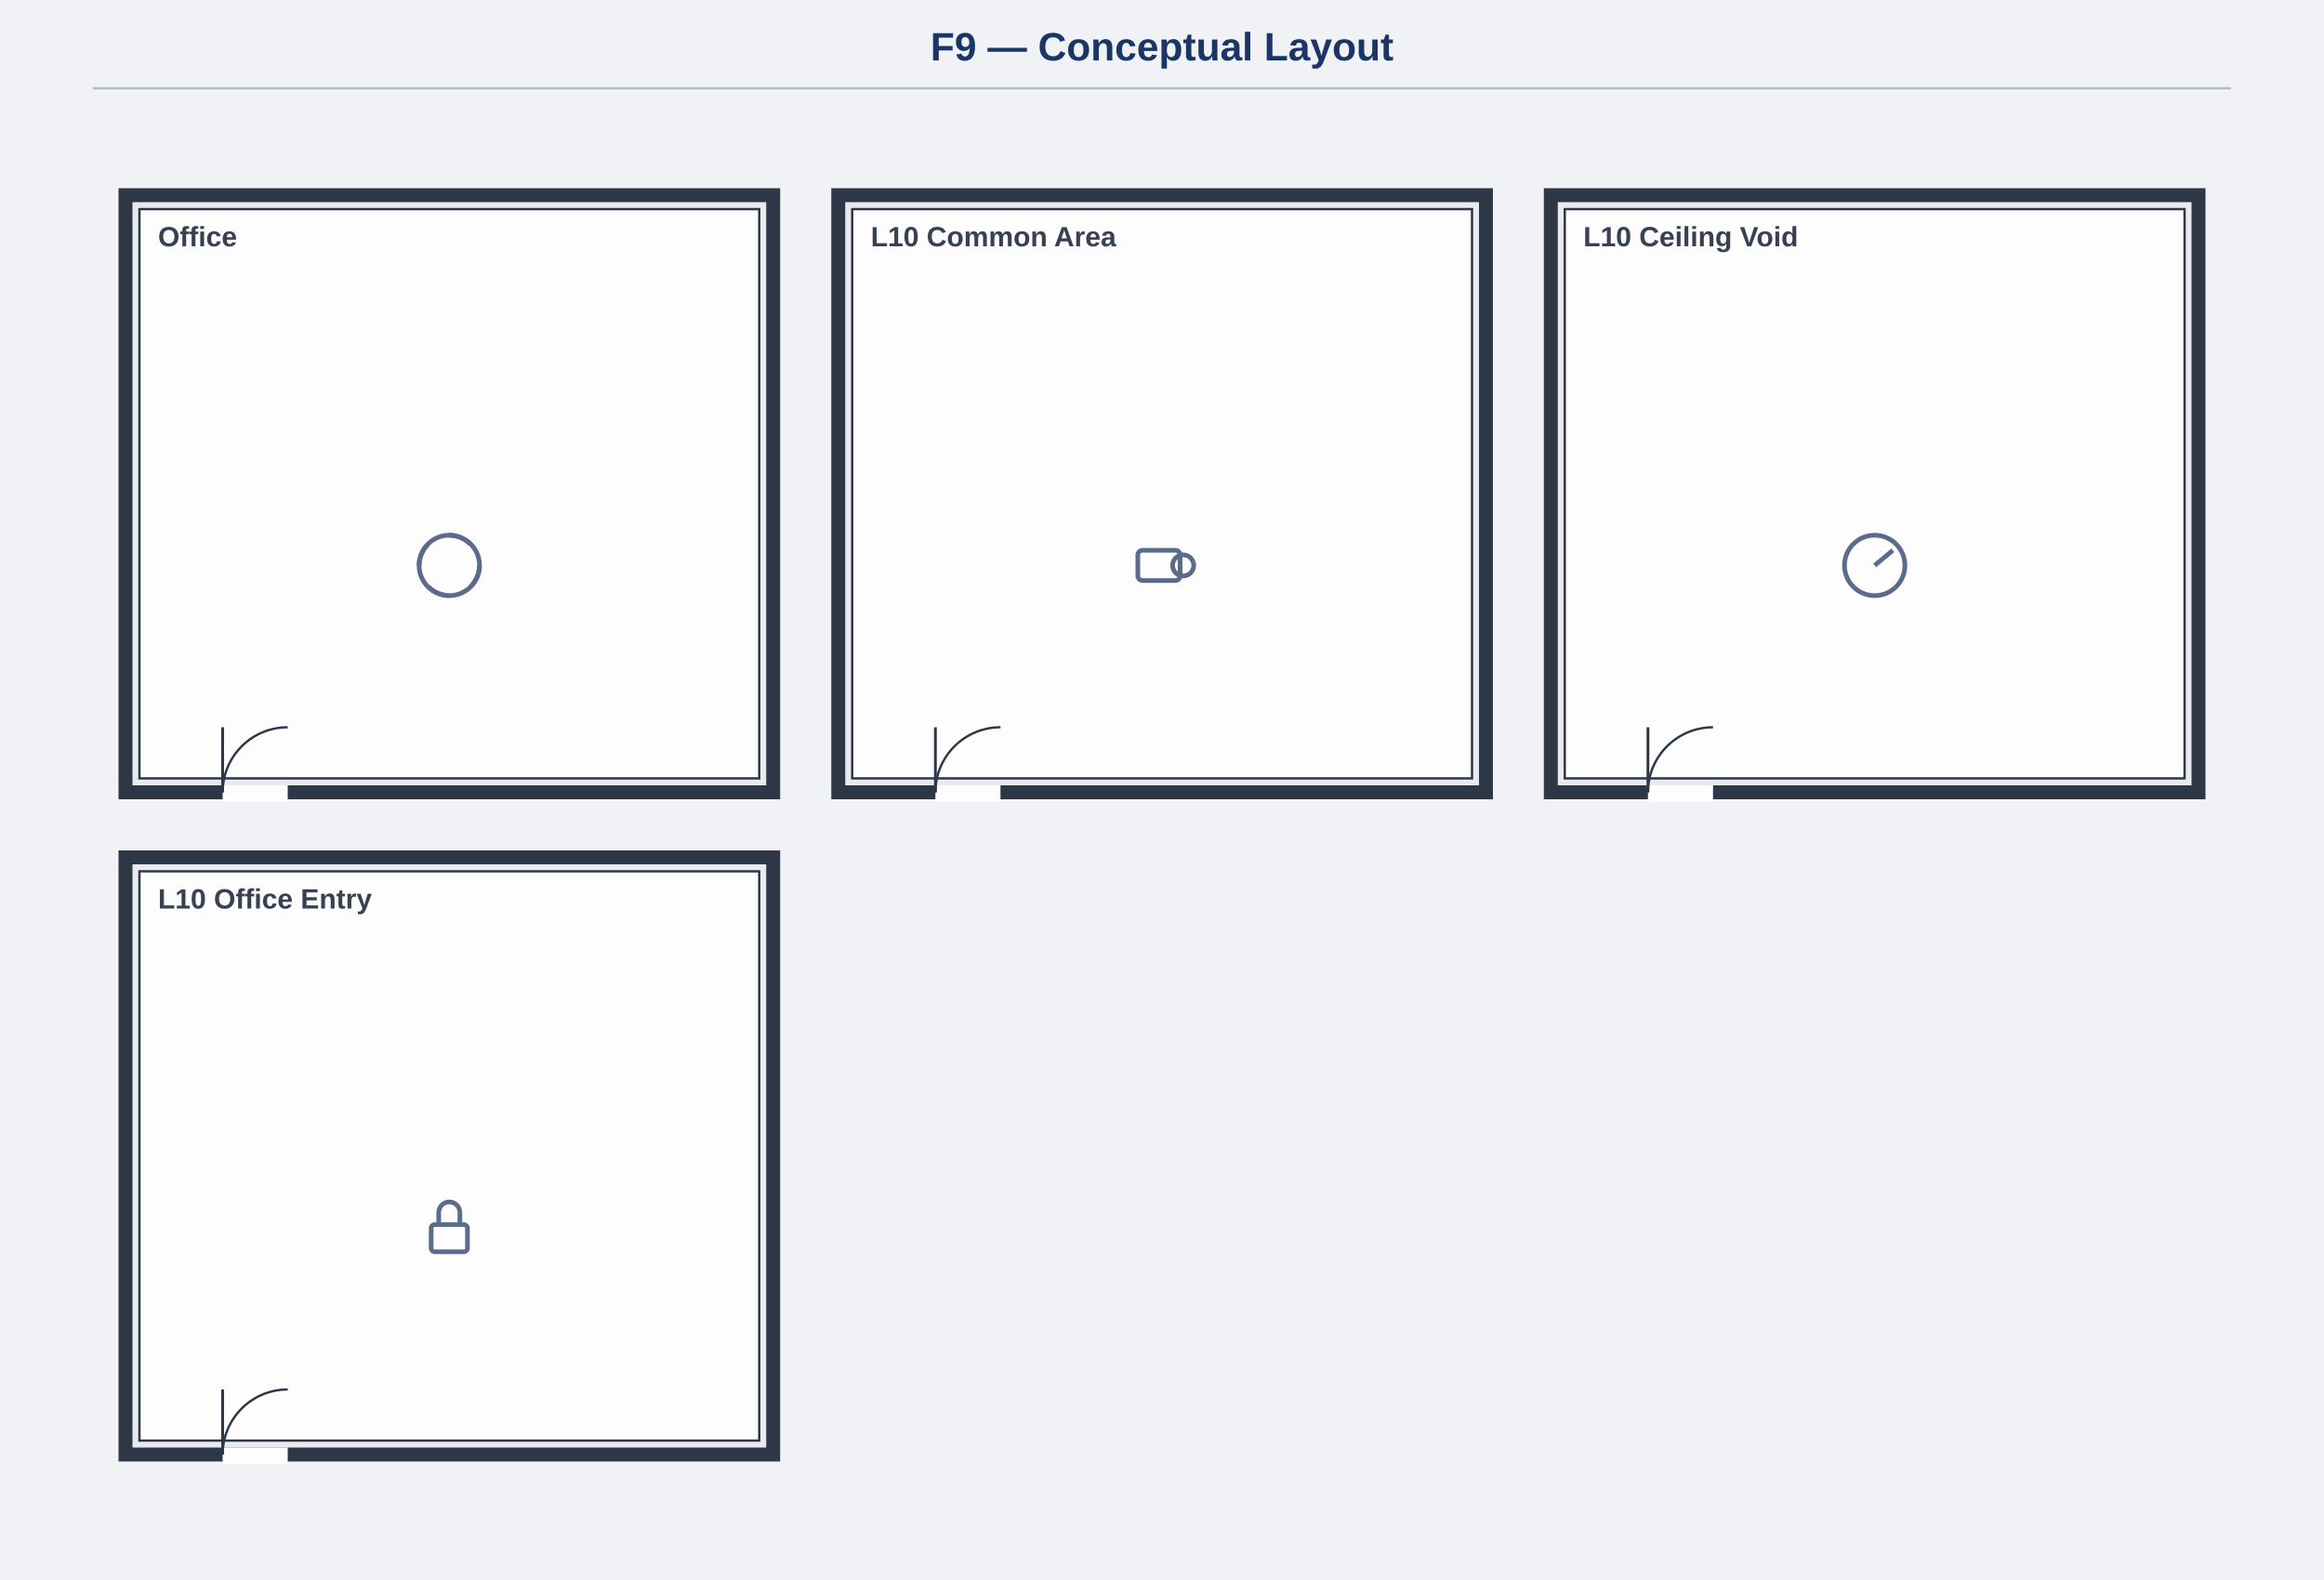
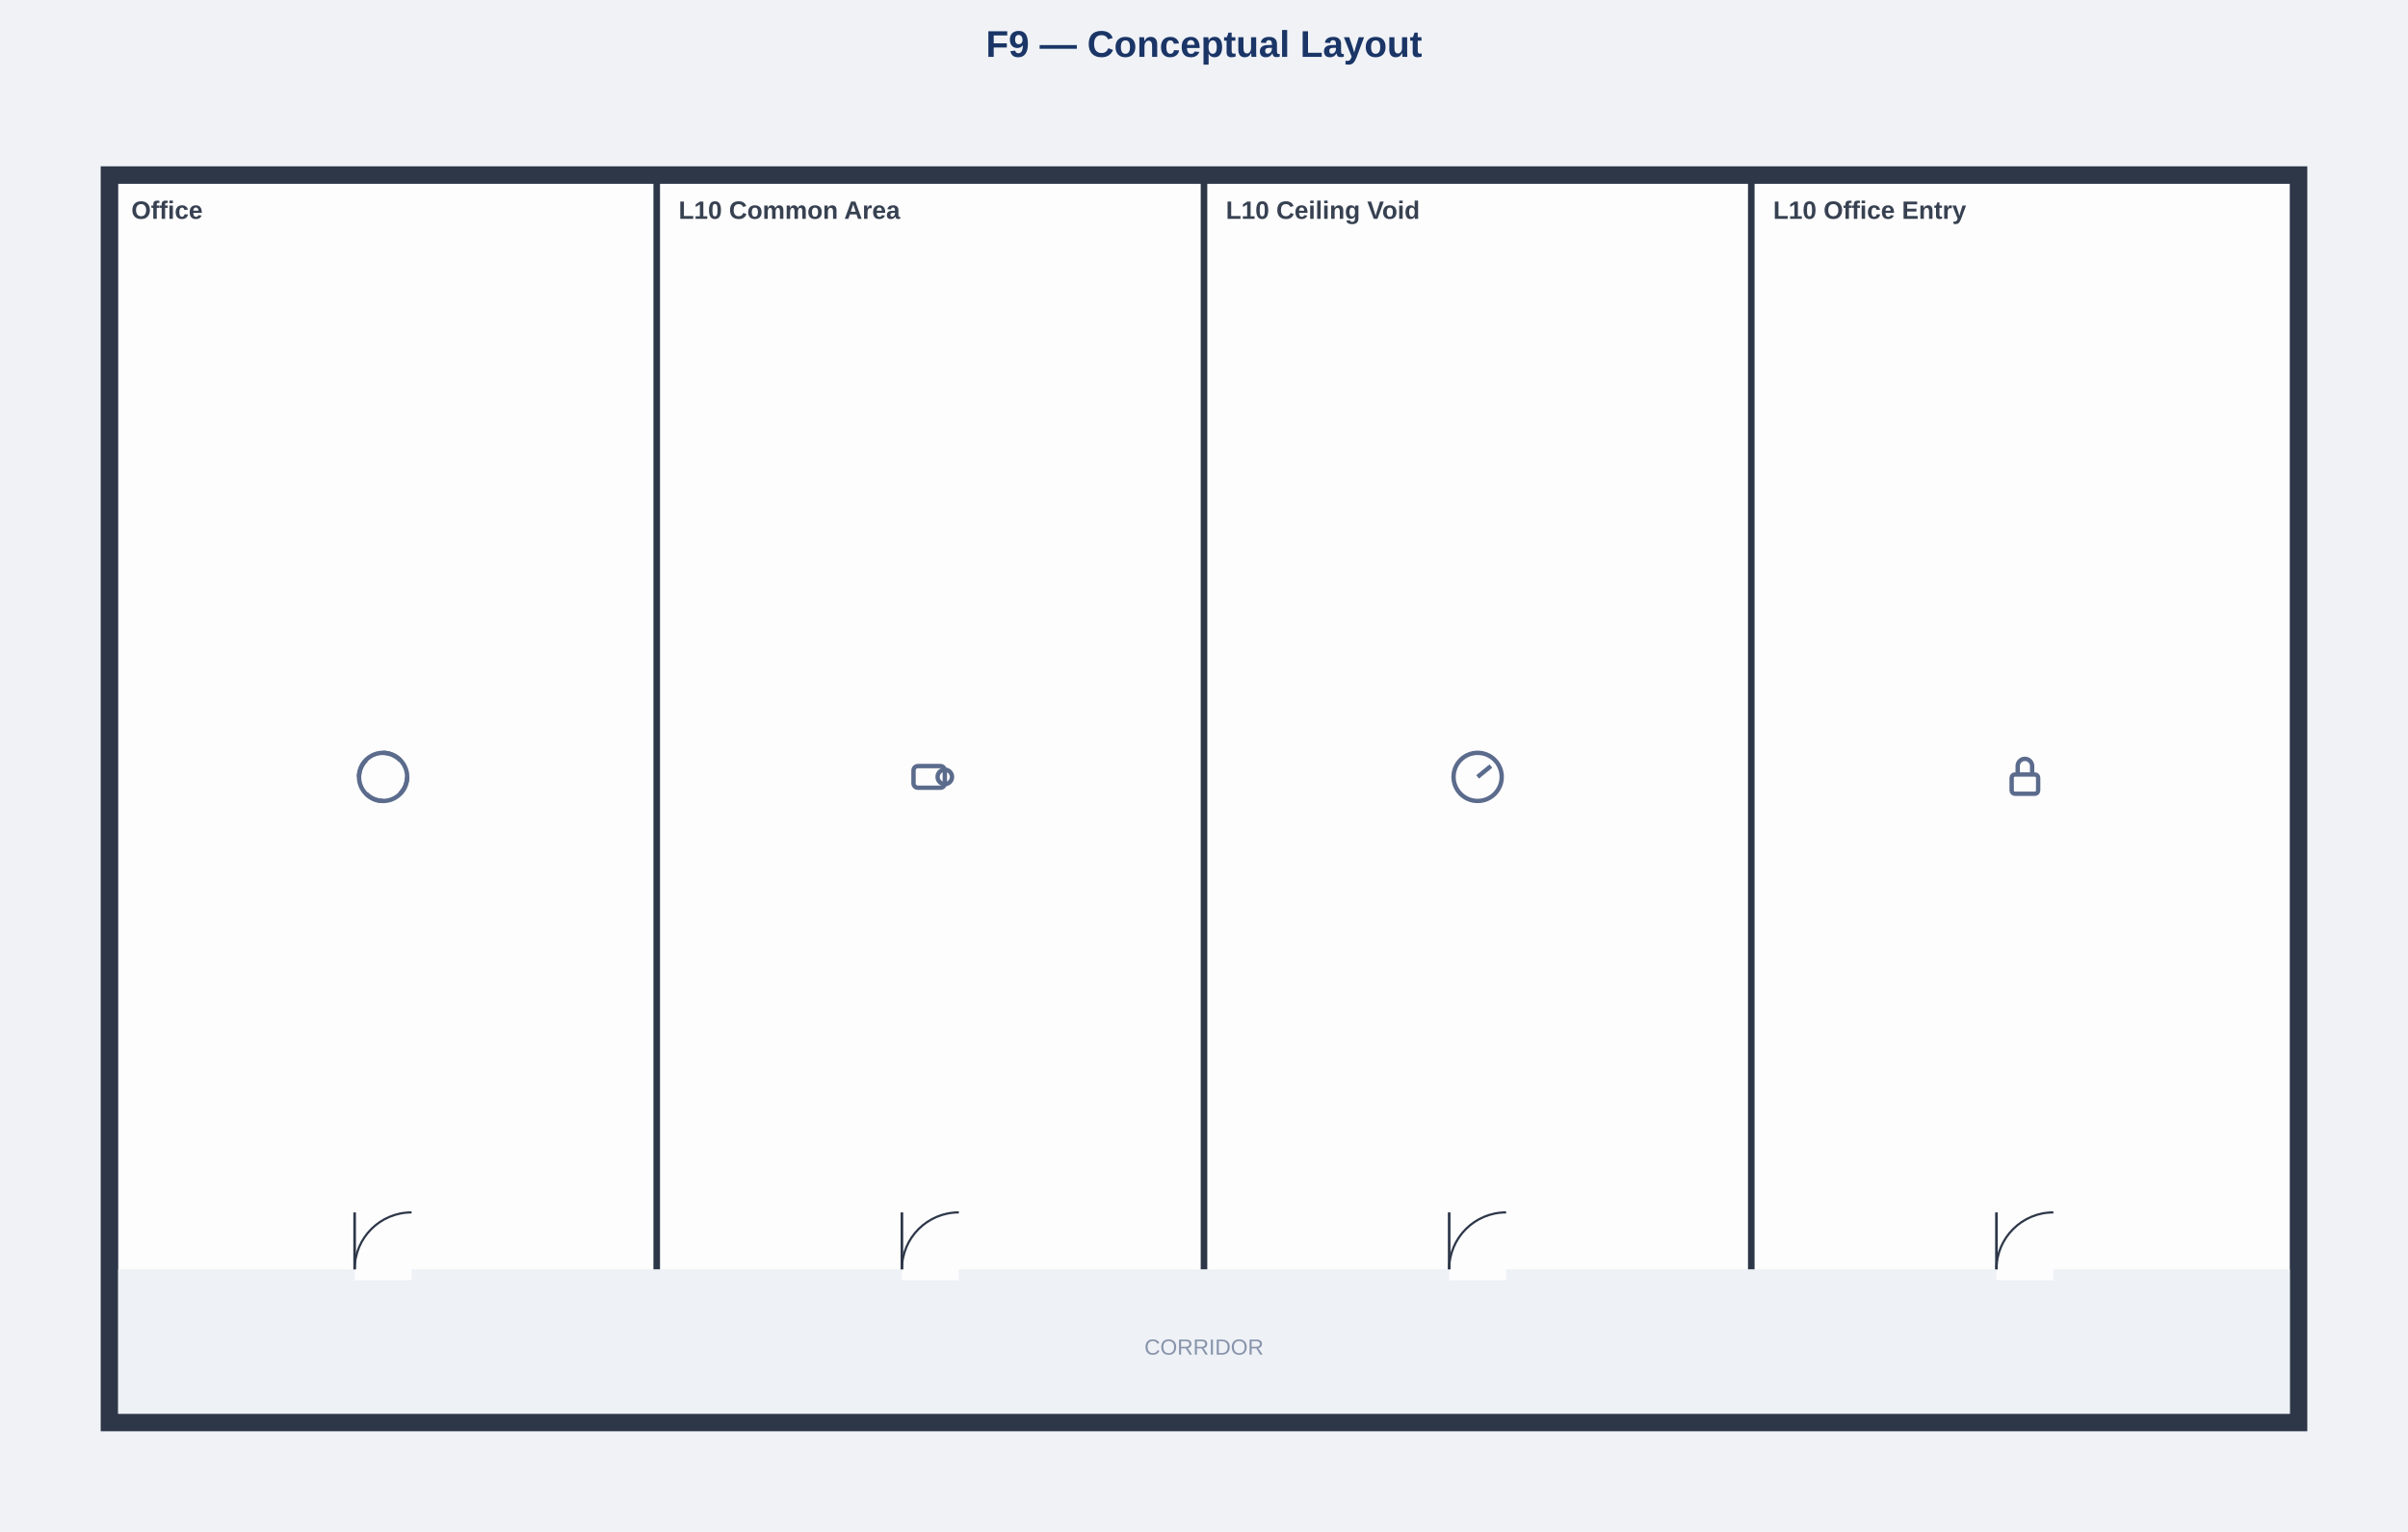
- <svg xmlns="http://www.w3.org/2000/svg" width="1000" height="680" viewBox="0 0 1000 680" font-family="Arial, sans-serif">
-   <rect x="0" y="0" width="1000" height="680" fill="#F0F2F6" />
-   <text x="500.0" y="26" text-anchor="middle" font-size="17" font-weight="bold" fill="#1A3566">F9 — Conceptual Layout</text>
-   <line x1="40" y1="38" x2="960" y2="38" stroke="#1A3566" stroke-width="1" opacity="0.3" />
-   <rect x="54.0" y="84.0" width="278.7" height="257.0" fill="#E8EAED" stroke="#2D3748" stroke-width="6" />
-   <rect x="60.0" y="90.0" width="266.7" height="245.0" fill="#FDFDFE" stroke="#2D3748" stroke-width="1" />
-   <rect x="95.8" y="338.0" width="28.0" height="7" fill="#FDFDFE" />
-   <path d="M95.8,341.0 A28.0,28.0 0 0 1 123.8,313.0" fill="none" stroke="#2D3748" stroke-width="1" />
-   <line x1="95.8" y1="341.0" x2="95.8" y2="313.0" stroke="#2D3748" stroke-width="1.2" />
-   <text x="68.0" y="106.0" font-size="12" font-weight="700" fill="#374151">Office</text>
-   <circle cx="193.333" cy="243.34" r="13" fill="none" stroke="#5B6B8C" stroke-width="2" />
-   <path d="M193.333,230.34 A13,13 0 0 1 202.433,234.24" stroke="#5B6B8C" stroke-width="2" fill="none" />
-   <path d="M206.333,243.34 A13,13 0 0 1 202.433,252.44" stroke="#5B6B8C" stroke-width="2" fill="none" />
-   <path d="M193.333,256.34 A13,13 0 0 1 184.233,252.44" stroke="#5B6B8C" stroke-width="2" fill="none" />
-   <path d="M180.333,243.34 A13,13 0 0 1 184.233,234.24" stroke="#5B6B8C" stroke-width="2" fill="none" />
-   <rect x="360.7" y="84.0" width="278.7" height="257.0" fill="#E8EAED" stroke="#2D3748" stroke-width="6" />
-   <rect x="366.7" y="90.0" width="266.7" height="245.0" fill="#FDFDFE" stroke="#2D3748" stroke-width="1" />
-   <rect x="402.5" y="338.0" width="28.0" height="7" fill="#FDFDFE" />
-   <path d="M402.5,341.0 A28.0,28.0 0 0 1 430.5,313.0" fill="none" stroke="#2D3748" stroke-width="1" />
-   <line x1="402.5" y1="341.0" x2="402.5" y2="313.0" stroke="#2D3748" stroke-width="1.2" />
-   <text x="374.7" y="106.0" font-size="12" font-weight="700" fill="#374151">L10 Common Area</text>
-   <rect x="489.6" y="236.84" width="18.2" height="13" rx="2" fill="none" stroke="#5B6B8C" stroke-width="2" />
-   <circle cx="509.1" cy="243.34" r="4.55" fill="none" stroke="#5B6B8C" stroke-width="2" />
-   <rect x="667.3" y="84.0" width="278.7" height="257.0" fill="#E8EAED" stroke="#2D3748" stroke-width="6" />
-   <rect x="673.3" y="90.0" width="266.7" height="245.0" fill="#FDFDFE" stroke="#2D3748" stroke-width="1" />
-   <rect x="709.1" y="338.0" width="28.0" height="7" fill="#FDFDFE" />
-   <path d="M709.1,341.0 A28.0,28.0 0 0 1 737.1,313.0" fill="none" stroke="#2D3748" stroke-width="1" />
-   <line x1="709.1" y1="341.0" x2="709.1" y2="313.0" stroke="#2D3748" stroke-width="1.2" />
-   <text x="681.3" y="106.0" font-size="12" font-weight="700" fill="#374151">L10 Ceiling Void</text>
-   <circle cx="806.667" cy="243.34" r="13" fill="none" stroke="#5B6B8C" stroke-width="2" />
-   <path d="M806.667,243.34 L814.467,236.84" stroke="#5B6B8C" stroke-width="2" />
-   <rect x="54.0" y="369.0" width="278.7" height="257.0" fill="#E8EAED" stroke="#2D3748" stroke-width="6" />
-   <rect x="60.0" y="375.0" width="266.7" height="245.0" fill="#FDFDFE" stroke="#2D3748" stroke-width="1" />
-   <rect x="95.8" y="623.0" width="28.0" height="7" fill="#FDFDFE" />
-   <path d="M95.8,626.0 A28.0,28.0 0 0 1 123.8,598.0" fill="none" stroke="#2D3748" stroke-width="1" />
-   <line x1="95.8" y1="626.0" x2="95.8" y2="598.0" stroke="#2D3748" stroke-width="1.2" />
-   <text x="68.0" y="391.0" font-size="12" font-weight="700" fill="#374151">L10 Office Entry</text>
-   <rect x="185.533" y="527.04" width="15.6" height="11.7" rx="1.5" fill="none" stroke="#5B6B8C" stroke-width="2" />
-   <path d="M188.783,527.04 L188.783,521.84 A4.55,4.55 0 0 1 197.883,521.84 L197.883,527.04" fill="none" stroke="#5B6B8C" stroke-width="2" />
+ <svg xmlns="http://www.w3.org/2000/svg" width="1100" height="700" viewBox="0 0 1100 700" font-family="Arial, sans-serif">
+   <rect x="0" y="0" width="1100" height="700" fill="#F0F2F6" />
+   <text x="550.0" y="26" text-anchor="middle" font-size="17" font-weight="bold" fill="#1A3566">F9 — Conceptual Layout</text>
+   <rect x="50" y="80" width="1000" height="570" fill="#FDFDFE" stroke="#2D3748" stroke-width="8" />
+   <rect x="54.0" y="580" width="992" height="66.0" fill="#EEF1F5" />
+   <text x="550.0" y="619.0" text-anchor="middle" font-size="10" fill="#5B6B8C" opacity="0.7">CORRIDOR</text>
+   <text x="60.0" y="100" font-size="11.5" font-weight="700" fill="#374151">Office</text>
+   <circle cx="175.0" cy="355.0" r="11" fill="none" stroke="#5B6B8C" stroke-width="2" />
+   <path d="M175.0,344.0 A11,11 0 0 1 182.7,347.3" stroke="#5B6B8C" stroke-width="2" fill="none" />
+   <path d="M186.0,355.0 A11,11 0 0 1 182.7,362.7" stroke="#5B6B8C" stroke-width="2" fill="none" />
+   <path d="M175.0,366.0 A11,11 0 0 1 167.3,362.7" stroke="#5B6B8C" stroke-width="2" fill="none" />
+   <path d="M164.0,355.0 A11,11 0 0 1 167.3,347.3" stroke="#5B6B8C" stroke-width="2" fill="none" />
+   <rect x="162.0" y="577.0" width="26.0" height="8" fill="#FDFDFE" />
+   <path d="M162.0,580.0 A26.0,26.0 0 0 1 188.0,554.0" fill="none" stroke="#2D3748" stroke-width="1" />
+   <line x1="162.0" y1="580.0" x2="162.0" y2="554.0" stroke="#2D3748" stroke-width="1.2" />
+   <line x1="300.0" y1="80" x2="300.0" y2="580" stroke="#2D3748" stroke-width="3" />
+   <text x="310.0" y="100" font-size="11.5" font-weight="700" fill="#374151">L10 Common Area</text>
+   <rect x="417.3" y="350.05" width="14.3" height="9.9" rx="2" fill="none" stroke="#5B6B8C" stroke-width="2" />
+   <circle cx="431.6" cy="355.0" r="3.3" fill="none" stroke="#5B6B8C" stroke-width="2" />
+   <rect x="412.0" y="577.0" width="26.0" height="8" fill="#FDFDFE" />
+   <path d="M412.0,580.0 A26.0,26.0 0 0 1 438.0,554.0" fill="none" stroke="#2D3748" stroke-width="1" />
+   <line x1="412.0" y1="580.0" x2="412.0" y2="554.0" stroke="#2D3748" stroke-width="1.2" />
+   <line x1="550.0" y1="80" x2="550.0" y2="580" stroke="#2D3748" stroke-width="3" />
+   <text x="560.0" y="100" font-size="11.5" font-weight="700" fill="#374151">L10 Ceiling Void</text>
+   <circle cx="675.0" cy="355.0" r="11" fill="none" stroke="#5B6B8C" stroke-width="2" />
+   <path d="M675.0,355.0 L681.05,350.05" stroke="#5B6B8C" stroke-width="2" />
+   <rect x="662.0" y="577.0" width="26.0" height="8" fill="#FDFDFE" />
+   <path d="M662.0,580.0 A26.0,26.0 0 0 1 688.0,554.0" fill="none" stroke="#2D3748" stroke-width="1" />
+   <line x1="662.0" y1="580.0" x2="662.0" y2="554.0" stroke="#2D3748" stroke-width="1.2" />
+   <line x1="800.0" y1="80" x2="800.0" y2="580" stroke="#2D3748" stroke-width="3" />
+   <text x="810.0" y="100" font-size="11.5" font-weight="700" fill="#374151">L10 Office Entry</text>
+   <rect x="918.95" y="353.9" width="12.1" height="8.8" rx="1.5" fill="none" stroke="#5B6B8C" stroke-width="2" />
+   <path d="M921.7,353.9 L921.7,350.05 A3.3,3.3 0 0 1 928.3,350.05 L928.3,353.9" fill="none" stroke="#5B6B8C" stroke-width="2" />
+   <rect x="912.0" y="577.0" width="26.0" height="8" fill="#FDFDFE" />
+   <path d="M912.0,580.0 A26.0,26.0 0 0 1 938.0,554.0" fill="none" stroke="#2D3748" stroke-width="1" />
+   <line x1="912.0" y1="580.0" x2="912.0" y2="554.0" stroke="#2D3748" stroke-width="1.2" />
</svg>
